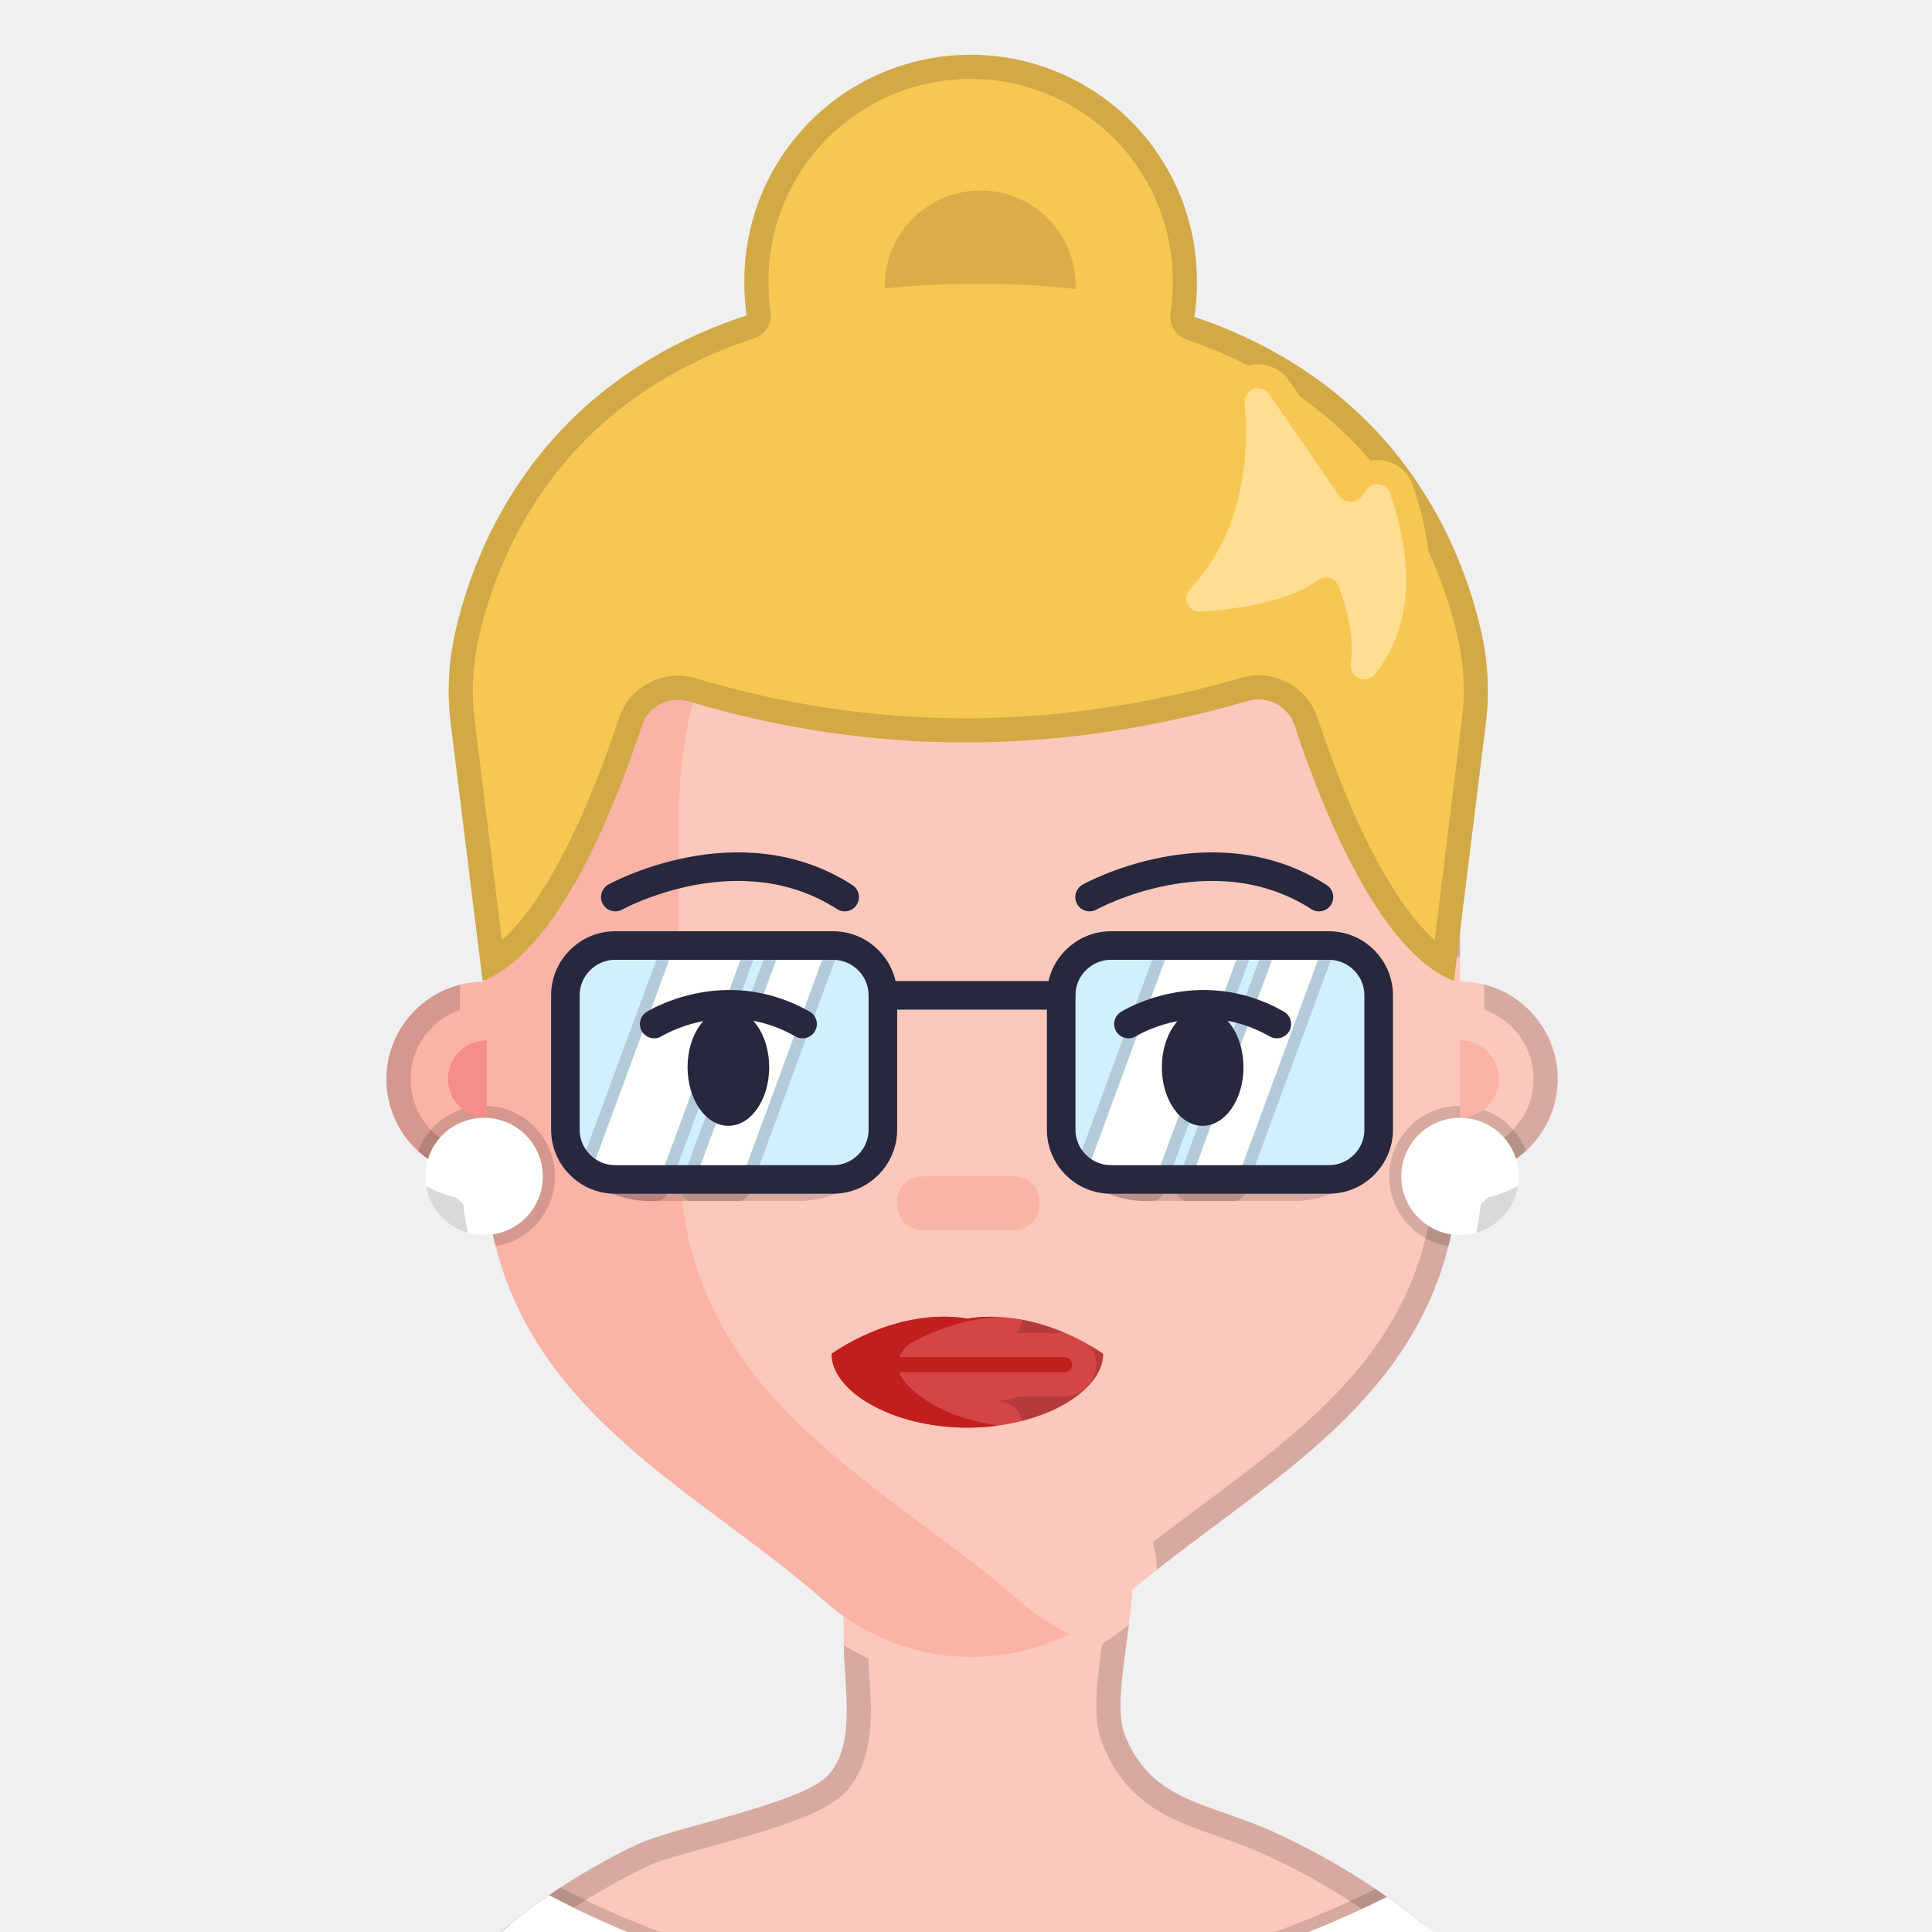
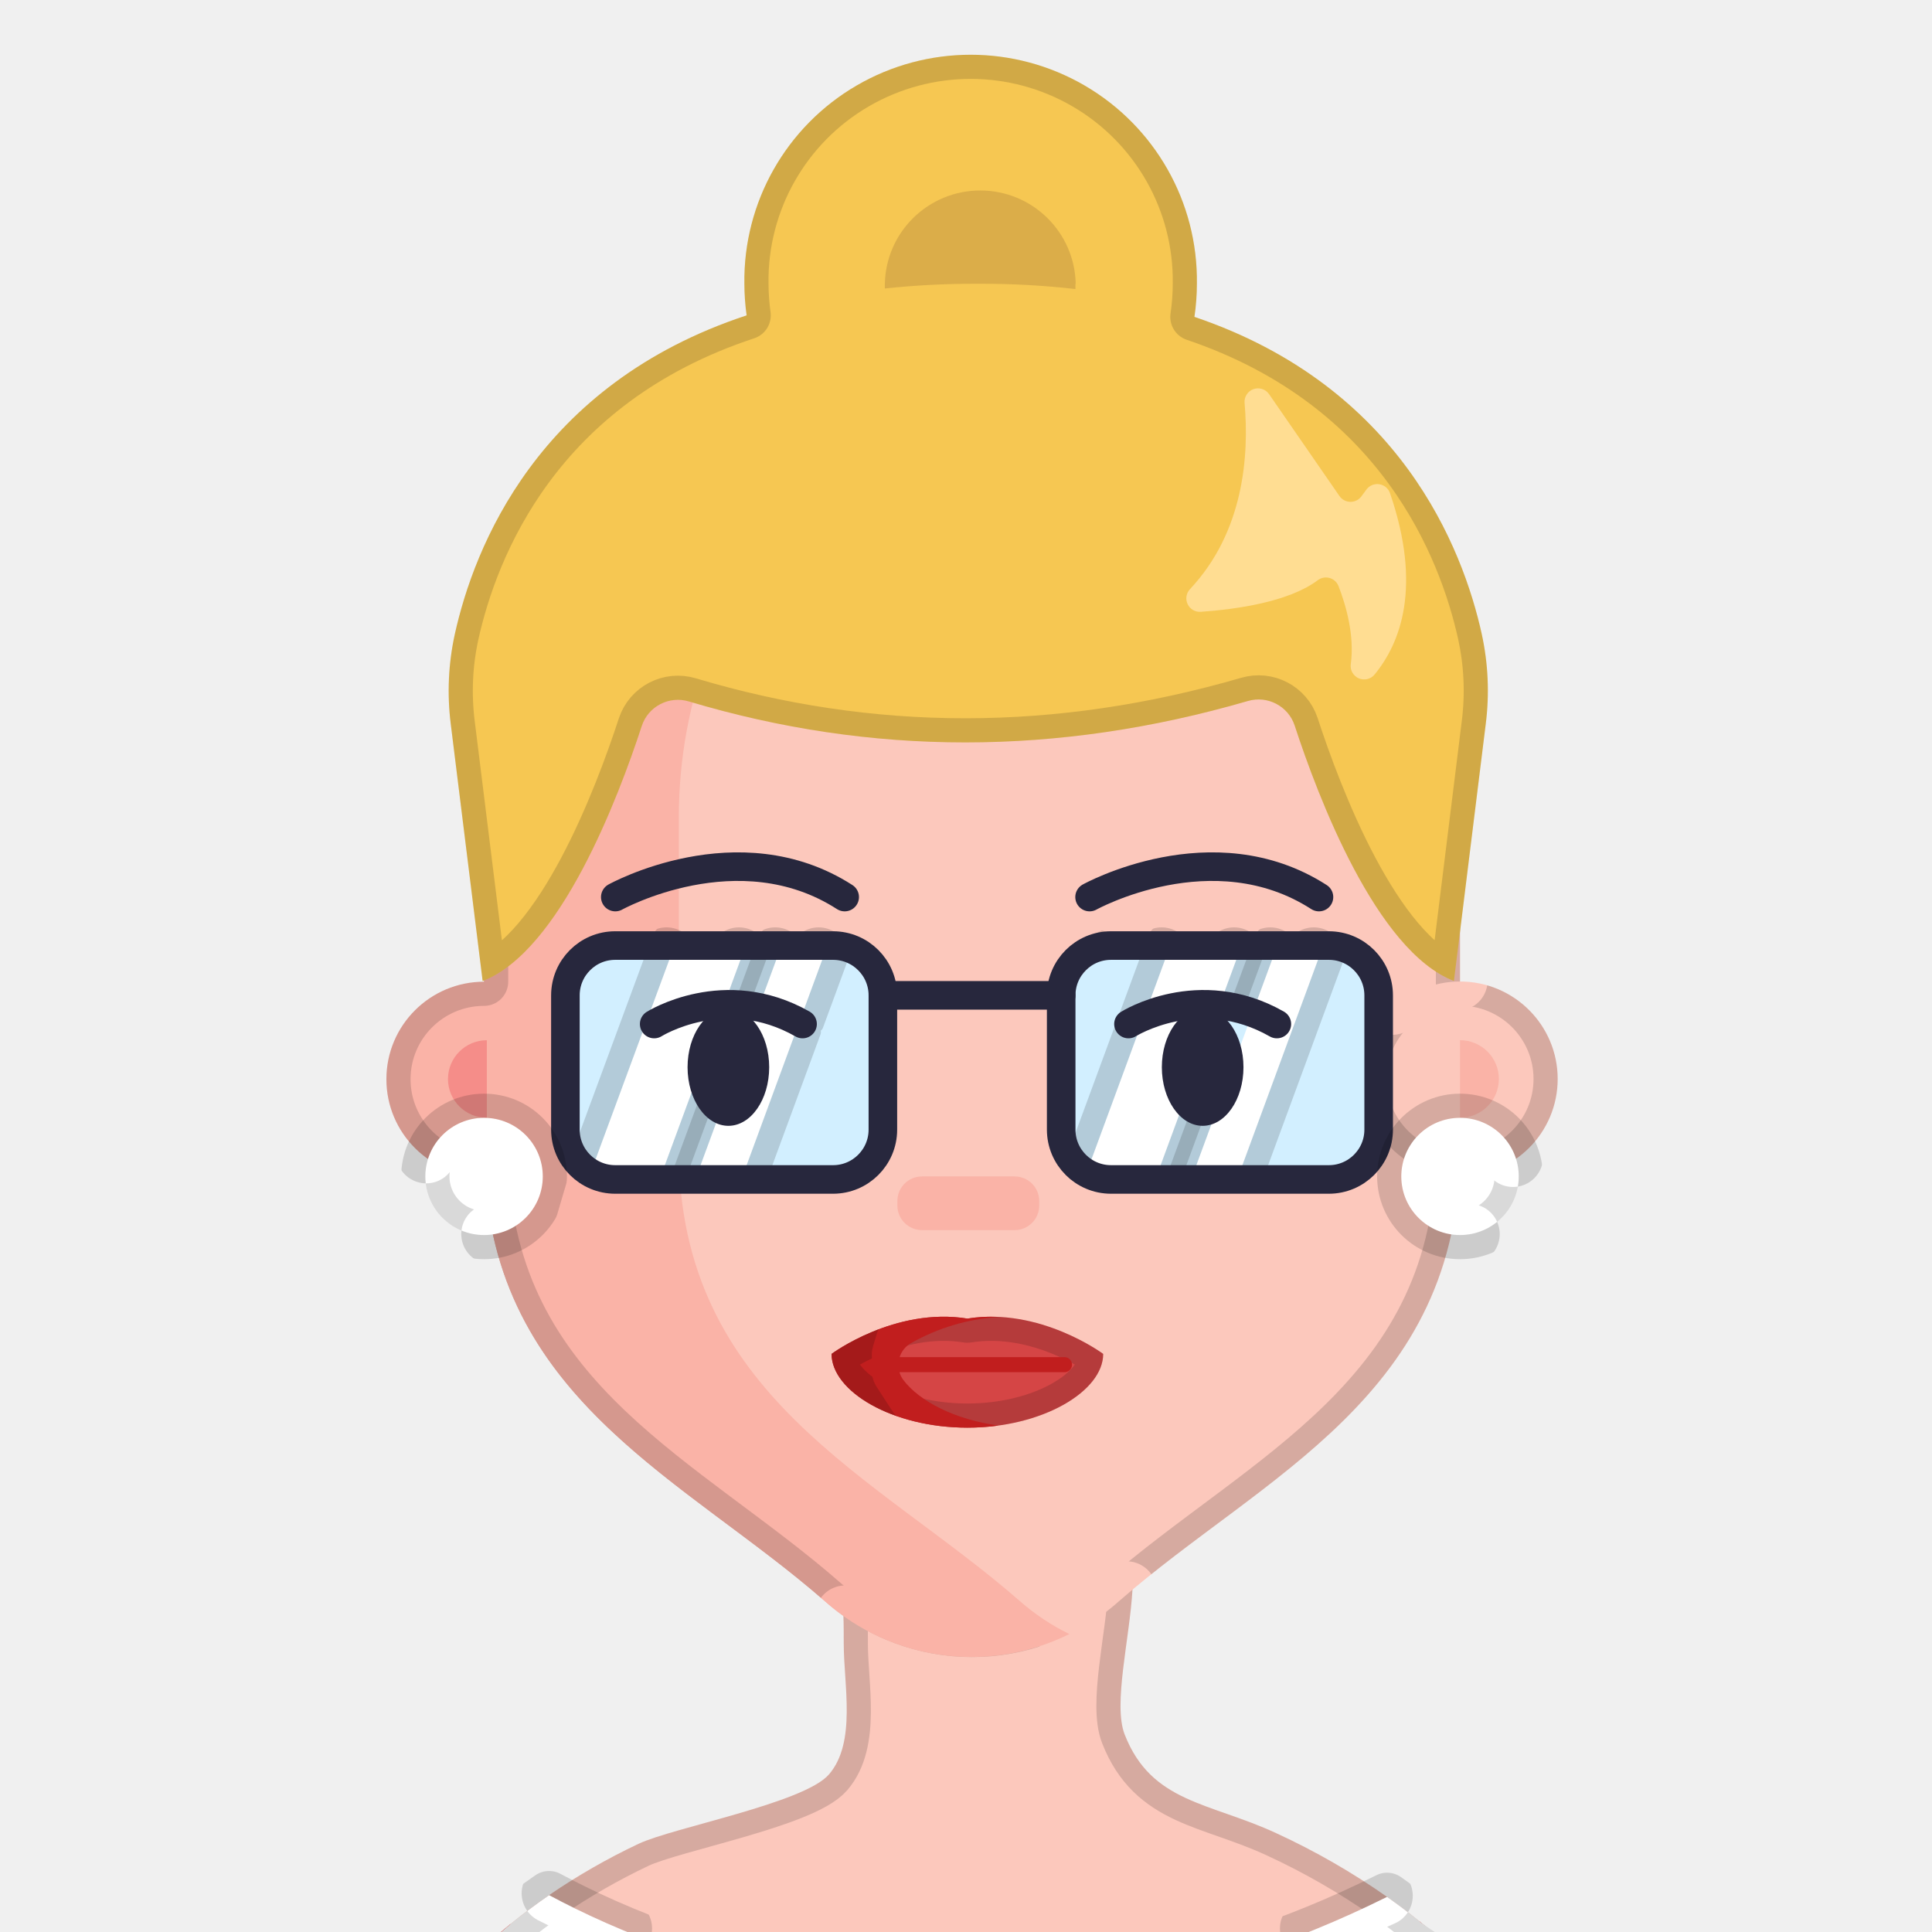
<svg xmlns="http://www.w3.org/2000/svg" id="Layer_1" viewBox="0 0 160 160">
+   <style>.abl{fill:none;stroke:#000;stroke-opacity:0.15;stroke-width:4;stroke-linejoin:round}.abc,.abk{fill:none;stroke:#000;stroke-width:5;stroke-linecap:round;stroke-linejoin:round}.abk{stroke:#fff}</style>
  <defs>
    <style>.cls-1{fill:#db1b1b;}.cls-2{fill:#fab3a7;}.cls-3{fill:#fcc8bc;}.cls-4{fill:#c11e1e;}.cls-5{fill:#d54545;}.cls-6{fill:#fff;}.cls-7{fill:#dbad49;}.cls-8{fill:#f6c752;}.cls-9{fill:#f58d89;}.cls-10{fill:#ffdd92;}.cls-11{fill:#d2efff;}.cls-12{fill:none;stroke:#27273d;stroke-linecap:round;stroke-width:2.366px;}.cls-13{fill:#27273d;}</style>
  </defs>
  <g id="Avatars">
    <g id="Artboard">
      <g id="Women">
        <g id="Avatar-Users2_45">
          <g id="Icons">
            <g fill="#fcc8bc">
              <path d="M120.993,162.166c-3.041,1.642-6.18,3.097-9.399,4.357-23.652,9.298-50.203,7.752-72.611-4.228.271-.268.545-.532.823-.791h0c.786-.744,1.612-1.46,2.466-2.156,1.016-.831,2.082-1.631,3.197-2.4,2.352-1.61,4.829-3.031,7.407-4.249,2.852-1.352,13.713-3.363,15.773-5.746,2.293-2.65,1.226-7.409,1.226-10.847,0-.872,0-1.643-.03-2.322h0c-.18-6.922-.928-4.783,5.057-6.791.686-.153,1.382-.255,2.083-.304h0c4.538-.446,14.614-.828,15.834.304.911.855,1.091,2.576.969,4.631-.23,4.093-1.626,9.515-.647,12.023,2.225,5.675,7.011,5.597,12.582,8.183,3.201,1.473,6.262,3.234,9.145,5.259h0c.928.651,1.821,1.327,2.679,2.028,1.053.848,2.052,1.724,3.011,2.64h0l.437.409Z" id="ab0" />
            </g>
-             <mask id="am0" maskUnits="userSpaceOnUse" x="0" y="0" width="160" height="160">
-               <use href="#ab0" fill="#fff" />
-               <use href="#ab1" fill="#000" stroke="#000" stroke-width="4" stroke-linejoin="round" />
-               <use href="#ab2" fill="#000" stroke="#000" stroke-width="4" stroke-linejoin="round" />
-             </mask>
-             <use href="#ab0" fill="none" stroke="#000" stroke-opacity="0.15" stroke-width="4" stroke-linejoin="round" mask="url(#am0)" />
-             <mask id="ao24_0" maskUnits="userSpaceOnUse" x="0" y="0" width="160" height="160">
+             <mask id="am0" maskUnits="userSpaceOnUse" x="-40" y="-40" width="240" height="240">
              <use href="#ab0" fill="#fff" />
            </mask>
-             <use href="#ab24" fill="none" stroke="#000" stroke-opacity="0.15" stroke-width="2" stroke-linejoin="round" mask="url(#ao24_0)" />
+             <use class="abl" href="#ab0" mask="url(#am0)" />
            <g fill="#fcc8bc">
              <path d="M120.912,67.723v27.433c0,20.463-16.321,27.02-28.219,37.428-6.943,6.197-17.443,6.197-24.385,0-11.898-10.407-28.219-16.965-28.219-37.428v-27.433c0-20.646,15.803-37.38,35.298-37.38h10.239c19.485-.017,35.288,16.718,35.288,37.38Z" id="ab1" />
            </g>
-             <mask id="am1" maskUnits="userSpaceOnUse" x="0" y="0" width="160" height="160">
+             <mask id="am1" maskUnits="userSpaceOnUse" x="-40" y="-40" width="240" height="240">
              <use href="#ab1" fill="#fff" />
-               <use href="#ab0" fill="#000" stroke="#000" stroke-width="4" stroke-linejoin="round" />
-               <use href="#ab2" fill="#000" stroke="#000" stroke-width="4" stroke-linejoin="round" />
-               <use href="#ab3" fill="#000" stroke="#000" stroke-width="4" stroke-linejoin="round" />
-               <use href="#ab6" fill="#000" stroke="#000" stroke-width="4" stroke-linejoin="round" />
-               <use href="#ab17" fill="#000" stroke="#000" stroke-width="4" stroke-linejoin="round" />
-               <use href="#ab18" fill="#000" stroke="#000" stroke-width="4" stroke-linejoin="round" />
+               <polyline class="abc" points="93.3,131.8 88.3,135.2" />
            </mask>
-             <use href="#ab1" fill="none" stroke="#000" stroke-opacity="0.15" stroke-width="4" stroke-linejoin="round" mask="url(#am1)" />
-             <mask id="ao9_1" maskUnits="userSpaceOnUse" x="0" y="0" width="160" height="160">
-               <use href="#ab1" fill="#fff" />
-             </mask>
-             <use href="#ab9" fill="none" stroke="#000" stroke-opacity="0.15" stroke-width="2" stroke-linejoin="round" mask="url(#ao9_1)" />
-             <mask id="ao10_1" maskUnits="userSpaceOnUse" x="0" y="0" width="160" height="160">
-               <use href="#ab1" fill="#fff" />
-             </mask>
-             <use href="#ab10" fill="none" stroke="#000" stroke-opacity="0.15" stroke-width="2" stroke-linejoin="round" mask="url(#ao10_1)" />
-             <mask id="ao11_1" maskUnits="userSpaceOnUse" x="0" y="0" width="160" height="160">
-               <use href="#ab1" fill="#fff" />
-             </mask>
-             <use href="#ab11" fill="none" stroke="#000" stroke-opacity="0.15" stroke-width="2" stroke-linejoin="round" mask="url(#ao11_1)" />
-             <mask id="ao12_1" maskUnits="userSpaceOnUse" x="0" y="0" width="160" height="160">
-               <use href="#ab1" fill="#fff" />
-             </mask>
-             <use href="#ab12" fill="none" stroke="#000" stroke-opacity="0.15" stroke-width="2" stroke-linejoin="round" mask="url(#ao12_1)" />
-             <mask id="ao13_1" maskUnits="userSpaceOnUse" x="0" y="0" width="160" height="160">
-               <use href="#ab1" fill="#fff" />
-             </mask>
-             <use href="#ab13" fill="none" stroke="#000" stroke-opacity="0.15" stroke-width="2" stroke-linejoin="round" mask="url(#ao13_1)" />
-             <mask id="ao14_1" maskUnits="userSpaceOnUse" x="0" y="0" width="160" height="160">
-               <use href="#ab1" fill="#fff" />
-             </mask>
-             <use href="#ab14" fill="none" stroke="#000" stroke-opacity="0.15" stroke-width="2" stroke-linejoin="round" mask="url(#ao14_1)" />
-             <mask id="ao25_1" maskUnits="userSpaceOnUse" x="0" y="0" width="160" height="160">
-               <use href="#ab1" fill="#fff" />
-             </mask>
-             <use href="#ab25" fill="none" stroke="#000" stroke-opacity="0.15" stroke-width="2" stroke-linejoin="round" mask="url(#ao25_1)" />
-             <mask id="ao26_1" maskUnits="userSpaceOnUse" x="0" y="0" width="160" height="160">
-               <use href="#ab1" fill="#fff" />
-             </mask>
-             <use href="#ab26" fill="none" stroke="#000" stroke-opacity="0.15" stroke-width="2" stroke-linejoin="round" mask="url(#ao26_1)" />
+             <use class="abl" href="#ab1" mask="url(#am1)" />
            <g fill="#fab3a7">
              <path d="M56.216,95.139v-27.416c0-19.604,14.225-35.667,32.345-37.248-.972-.095-1.954-.135-2.95-.135h-10.228c-19.495,0-35.295,16.738-35.295,37.384v13.578c-4.467,0-8.088,3.614-8.088,8.072s3.621,8.072,8.088,8.072h.078c1.172,18.682,16.694,25.138,28.135,35.153,5.561,4.954,13.583,6.034,20.26,2.728-1.494-.732-2.884-1.659-4.132-2.758-11.898-10.404-28.213-16.961-28.213-37.428Z" id="ab2" />
            </g>
-             <mask id="am2" maskUnits="userSpaceOnUse" x="0" y="0" width="160" height="160">
+             <mask id="am2" maskUnits="userSpaceOnUse" x="-40" y="-40" width="240" height="240">
              <use href="#ab2" fill="#fff" />
-               <use href="#ab0" fill="#000" stroke="#000" stroke-width="4" stroke-linejoin="round" />
-               <use href="#ab1" fill="#000" stroke="#000" stroke-width="4" stroke-linejoin="round" />
-               <use href="#ab6" fill="#000" stroke="#000" stroke-width="4" stroke-linejoin="round" />
-               <use href="#ab17" fill="#000" stroke="#000" stroke-width="4" stroke-linejoin="round" />
-               <use href="#ab18" fill="#000" stroke="#000" stroke-width="4" stroke-linejoin="round" />
+               <polyline class="abc" points="81.0,137.2 74.3,136.2 70.0,133.8" />
+               <polyline class="abc" points="57.2,58.3 56.2,63.0 56.2,71.0" />
+               <polyline class="abc" points="56.2,73.7 56.2,76.7" />
+               <polyline class="abc" points="56.2,99.0 58.5,107.7 63.8,115.7 71.3,122.5 88.2,135.0 86.3,136.2 81.0,137.2" />
            </mask>
-             <use href="#ab2" fill="none" stroke="#000" stroke-opacity="0.15" stroke-width="4" stroke-linejoin="round" mask="url(#am2)" />
-             <mask id="ao9_2" maskUnits="userSpaceOnUse" x="0" y="0" width="160" height="160">
-               <use href="#ab2" fill="#fff" />
-             </mask>
-             <use href="#ab9" fill="none" stroke="#000" stroke-opacity="0.15" stroke-width="2" stroke-linejoin="round" mask="url(#ao9_2)" />
-             <mask id="ao10_2" maskUnits="userSpaceOnUse" x="0" y="0" width="160" height="160">
-               <use href="#ab2" fill="#fff" />
-             </mask>
-             <use href="#ab10" fill="none" stroke="#000" stroke-opacity="0.15" stroke-width="2" stroke-linejoin="round" mask="url(#ao10_2)" />
-             <mask id="ao11_2" maskUnits="userSpaceOnUse" x="0" y="0" width="160" height="160">
-               <use href="#ab2" fill="#fff" />
-             </mask>
-             <use href="#ab11" fill="none" stroke="#000" stroke-opacity="0.15" stroke-width="2" stroke-linejoin="round" mask="url(#ao11_2)" />
-             <mask id="ao12_2" maskUnits="userSpaceOnUse" x="0" y="0" width="160" height="160">
-               <use href="#ab2" fill="#fff" />
-             </mask>
-             <use href="#ab12" fill="none" stroke="#000" stroke-opacity="0.15" stroke-width="2" stroke-linejoin="round" mask="url(#ao12_2)" />
-             <mask id="ao13_2" maskUnits="userSpaceOnUse" x="0" y="0" width="160" height="160">
-               <use href="#ab2" fill="#fff" />
-             </mask>
-             <use href="#ab13" fill="none" stroke="#000" stroke-opacity="0.15" stroke-width="2" stroke-linejoin="round" mask="url(#ao13_2)" />
-             <mask id="ao25_2" maskUnits="userSpaceOnUse" x="0" y="0" width="160" height="160">
-               <use href="#ab2" fill="#fff" />
-             </mask>
-             <use href="#ab25" fill="none" stroke="#000" stroke-opacity="0.15" stroke-width="2" stroke-linejoin="round" mask="url(#ao25_2)" />
+             <use class="abl" href="#ab2" mask="url(#am2)" />
            <g fill="#fcc8bc">
              <ellipse cx="120.912" cy="89.356" rx="8.088" ry="8.072" id="ab3" />
            </g>
-             <mask id="am3" maskUnits="userSpaceOnUse" x="0" y="0" width="160" height="160">
+             <mask id="am3" maskUnits="userSpaceOnUse" x="-40" y="-40" width="240" height="240">
              <use href="#ab3" fill="#fff" />
-               <use href="#ab1" fill="#000" stroke="#000" stroke-width="4" stroke-linejoin="round" />
+               <polyline class="abc" points="115.3,83.2 118.0,81.5 120.7,81.2" />
            </mask>
-             <use href="#ab3" fill="none" stroke="#000" stroke-opacity="0.15" stroke-width="4" stroke-linejoin="round" mask="url(#am3)" />
-             <mask id="ao12_3" maskUnits="userSpaceOnUse" x="0" y="0" width="160" height="160">
-               <use href="#ab3" fill="#fff" />
-             </mask>
-             <use href="#ab12" fill="none" stroke="#000" stroke-opacity="0.15" stroke-width="2" stroke-linejoin="round" mask="url(#ao12_3)" />
-             <mask id="ao14_3" maskUnits="userSpaceOnUse" x="0" y="0" width="160" height="160">
-               <use href="#ab3" fill="#fff" />
-             </mask>
-             <use href="#ab14" fill="none" stroke="#000" stroke-opacity="0.15" stroke-width="2" stroke-linejoin="round" mask="url(#ao14_3)" />
-             <mask id="ao26_3" maskUnits="userSpaceOnUse" x="0" y="0" width="160" height="160">
-               <use href="#ab3" fill="#fff" />
-             </mask>
-             <use href="#ab26" fill="none" stroke="#000" stroke-opacity="0.15" stroke-width="2" stroke-linejoin="round" mask="url(#ao26_3)" />
+             <use class="abl" href="#ab3" mask="url(#am3)" />
            <path id="Path-4" class="cls-12" d="M50.956,74.291s10.194-5.668,18.997,0" />
            <path id="Path-5" class="cls-12" d="M90.234,74.291s10.194-5.668,18.997,0" />
-             <g fill="#fab3a7">
-               <rect x="74.316" y="97.427" width="11.749" height="4.445" rx="2.038" ry="2.038" id="ab6" />
-             </g>
-             <mask id="ao9_6" maskUnits="userSpaceOnUse" x="0" y="0" width="160" height="160">
-               <use href="#ab6" fill="#fff" />
-             </mask>
-             <use href="#ab9" fill="none" stroke="#000" stroke-opacity="0.15" stroke-width="2" stroke-linejoin="round" mask="url(#ao9_6)" />
-             <mask id="ao12_6" maskUnits="userSpaceOnUse" x="0" y="0" width="160" height="160">
-               <use href="#ab6" fill="#fff" />
-             </mask>
-             <use href="#ab12" fill="none" stroke="#000" stroke-opacity="0.15" stroke-width="2" stroke-linejoin="round" mask="url(#ao12_6)" />
+             <rect id="Rectangle" class="cls-2" x="74.316" y="97.427" width="11.749" height="4.445" rx="2.038" ry="2.038" />
            <path id="Path-6" class="cls-9" d="M40.318,86.148c-1.777,0-3.218,1.438-3.218,3.211s1.441,3.211,3.218,3.211v-6.422Z" />
            <path id="Path-7" class="cls-2" d="M120.912,92.567c1.777,0,3.218-1.438,3.218-3.211s-1.441-3.211-3.218-3.211v6.422Z" />
-             <g fill="#d2efff">
-               <path d="M73.117,85.266v6.24c0,1.845-.735,3.615-2.043,4.92-1.308,1.305-3.082,2.037-4.931,2.036h-12.355c-3.849-.002-6.97-3.115-6.974-6.956v-6.24c0-3.844,3.122-6.96,6.974-6.96h12.345c.765-.002,1.525.124,2.249.372,2.829.957,4.733,3.606,4.735,6.588h0Z" id="ab9" />
-             </g>
-             <mask id="am9" maskUnits="userSpaceOnUse" x="0" y="0" width="160" height="160">
-               <use href="#ab9" fill="#fff" />
-               <use href="#ab1" fill="#000" stroke="#000" stroke-width="4" stroke-linejoin="round" />
-               <use href="#ab2" fill="#000" stroke="#000" stroke-width="4" stroke-linejoin="round" />
-               <use href="#ab6" fill="#000" stroke="#000" stroke-width="4" stroke-linejoin="round" />
-               <use href="#ab27" fill="#000" stroke="#000" stroke-width="4" stroke-linejoin="round" />
-             </mask>
-             <use href="#ab9" fill="none" stroke="#000" stroke-opacity="0.15" stroke-width="4" stroke-linejoin="round" mask="url(#am9)" />
-             <mask id="ao10_9" maskUnits="userSpaceOnUse" x="0" y="0" width="160" height="160">
-               <use href="#ab9" fill="#fff" />
-             </mask>
-             <use href="#ab10" fill="none" stroke="#000" stroke-opacity="0.15" stroke-width="2" stroke-linejoin="round" mask="url(#ao10_9)" />
-             <mask id="ao11_9" maskUnits="userSpaceOnUse" x="0" y="0" width="160" height="160">
-               <use href="#ab9" fill="#fff" />
-             </mask>
-             <use href="#ab11" fill="none" stroke="#000" stroke-opacity="0.15" stroke-width="2" stroke-linejoin="round" mask="url(#ao11_9)" />
-             <mask id="ao25_9" maskUnits="userSpaceOnUse" x="0" y="0" width="160" height="160">
-               <use href="#ab9" fill="#fff" />
-             </mask>
-             <use href="#ab25" fill="none" stroke="#000" stroke-opacity="0.15" stroke-width="2" stroke-linejoin="round" mask="url(#ao25_9)" />
+             <path id="Path-8" class="cls-11" d="M73.117,85.266v6.24c0,1.845-.735,3.615-2.043,4.92-1.308,1.305-3.082,2.037-4.931,2.036h-12.355c-3.849-.002-6.97-3.115-6.974-6.956v-6.24c0-3.844,3.122-6.96,6.974-6.96h12.345c.765-.002,1.525.124,2.249.372,2.829.957,4.733,3.606,4.735,6.588h0Z" />
            <g fill="#fff">
              <path d="M61.76,78.306l-7.424,20.155h-.549c-1.739.003-3.416-.646-4.698-1.818l6.774-18.337h5.897Z" id="ab10" />
            </g>
-             <mask id="am10" maskUnits="userSpaceOnUse" x="0" y="0" width="160" height="160">
-               <use href="#ab10" fill="#fff" />
-               <use href="#ab11" fill="#000" stroke="#000" stroke-width="4" stroke-linejoin="round" />
-               <use href="#ab1" fill="#000" stroke="#000" stroke-width="4" stroke-linejoin="round" />
-               <use href="#ab2" fill="#000" stroke="#000" stroke-width="4" stroke-linejoin="round" />
-               <use href="#ab9" fill="#000" stroke="#000" stroke-width="4" stroke-linejoin="round" />
-               <use href="#ab27" fill="#000" stroke="#000" stroke-width="4" stroke-linejoin="round" />
+             <mask id="ao10" maskUnits="userSpaceOnUse" x="-40" y="-40" width="240" height="240">
+               <polyline class="abk" points="49.2,95.7 53.0,85.5" />
+               <polyline class="abk" points="53.8,83.0 55.2,79.3" />
+               <polyline class="abk" points="61.2,79.3 60.2,81.7" />
+               <polyline class="abk" points="57.0,90.5 55.0,96.2" />
+               <use href="#ab10" fill="#000" />
            </mask>
-             <use href="#ab10" fill="none" stroke="#000" stroke-opacity="0.15" stroke-width="4" stroke-linejoin="round" mask="url(#am10)" />
+             <use class="abl" href="#ab10" mask="url(#ao10)" />
            <g fill="#fff">
              <path d="M68.392,78.678l-7.282,19.784h-3.817l7.427-20.155h1.422c.765-.002,1.525.124,2.249.372Z" id="ab11" />
            </g>
-             <mask id="am11" maskUnits="userSpaceOnUse" x="0" y="0" width="160" height="160">
-               <use href="#ab11" fill="#fff" />
-               <use href="#ab10" fill="#000" stroke="#000" stroke-width="4" stroke-linejoin="round" />
-               <use href="#ab1" fill="#000" stroke="#000" stroke-width="4" stroke-linejoin="round" />
-               <use href="#ab2" fill="#000" stroke="#000" stroke-width="4" stroke-linejoin="round" />
-               <use href="#ab9" fill="#000" stroke="#000" stroke-width="4" stroke-linejoin="round" />
-               <use href="#ab27" fill="#000" stroke="#000" stroke-width="4" stroke-linejoin="round" />
+             <mask id="ao11" maskUnits="userSpaceOnUse" x="-40" y="-40" width="240" height="240">
+               <polyline class="abk" points="57.8,96.0 59.2,93.0" />
+               <polyline class="abk" points="63.2,82.0 64.2,79.3" />
+               <polyline class="abk" points="67.8,79.3 66.3,83.5" />
+               <polyline class="abk" points="65.5,85.7 61.7,96.2" />
+               <use href="#ab11" fill="#000" />
            </mask>
-             <use href="#ab11" fill="none" stroke="#000" stroke-opacity="0.15" stroke-width="4" stroke-linejoin="round" mask="url(#am11)" />
+             <use class="abl" href="#ab11" mask="url(#ao11)" />
            <g fill="#d2efff">
              <path d="M114.176,85.266v6.24c-.002,3.842-3.123,6.956-6.974,6.956h-12.345c-3.849-.004-6.969-3.115-6.977-6.956v-6.24c.002-3.844,3.125-6.96,6.977-6.96h12.345c.765-.002,1.525.124,2.249.372,2.825.961,4.724,3.609,4.725,6.588h0Z" id="ab12" />
            </g>
-             <mask id="am12" maskUnits="userSpaceOnUse" x="0" y="0" width="160" height="160">
-               <use href="#ab12" fill="#fff" />
-               <use href="#ab1" fill="#000" stroke="#000" stroke-width="4" stroke-linejoin="round" />
-               <use href="#ab2" fill="#000" stroke="#000" stroke-width="4" stroke-linejoin="round" />
-               <use href="#ab3" fill="#000" stroke="#000" stroke-width="4" stroke-linejoin="round" />
-               <use href="#ab6" fill="#000" stroke="#000" stroke-width="4" stroke-linejoin="round" />
-               <use href="#ab27" fill="#000" stroke="#000" stroke-width="4" stroke-linejoin="round" />
+             <mask id="ao12" maskUnits="userSpaceOnUse" x="-40" y="-40" width="240" height="240">
+               <polyline class="abk" points="89.2,81.0 90.7,79.5" />
+               <use href="#ab12" fill="#000" />
            </mask>
-             <use href="#ab12" fill="none" stroke="#000" stroke-opacity="0.15" stroke-width="4" stroke-linejoin="round" mask="url(#am12)" />
-             <mask id="ao13_12" maskUnits="userSpaceOnUse" x="0" y="0" width="160" height="160">
-               <use href="#ab12" fill="#fff" />
-             </mask>
-             <use href="#ab13" fill="none" stroke="#000" stroke-opacity="0.15" stroke-width="2" stroke-linejoin="round" mask="url(#ao13_12)" />
-             <mask id="ao14_12" maskUnits="userSpaceOnUse" x="0" y="0" width="160" height="160">
-               <use href="#ab12" fill="#fff" />
-             </mask>
-             <use href="#ab14" fill="none" stroke="#000" stroke-opacity="0.15" stroke-width="2" stroke-linejoin="round" mask="url(#ao14_12)" />
-             <mask id="ao26_12" maskUnits="userSpaceOnUse" x="0" y="0" width="160" height="160">
-               <use href="#ab12" fill="#fff" />
-             </mask>
-             <use href="#ab26" fill="none" stroke="#000" stroke-opacity="0.15" stroke-width="2" stroke-linejoin="round" mask="url(#ao26_12)" />
+             <use class="abl" href="#ab12" mask="url(#ao12)" />
            <g fill="#fff">
              <path d="M102.819,78.306l-7.424,20.155h-.539c-1.739.003-3.416-.646-4.698-1.818l6.757-18.337h5.903Z" id="ab13" />
            </g>
-             <mask id="am13" maskUnits="userSpaceOnUse" x="0" y="0" width="160" height="160">
-               <use href="#ab13" fill="#fff" />
-               <use href="#ab14" fill="#000" stroke="#000" stroke-width="4" stroke-linejoin="round" />
-               <use href="#ab1" fill="#000" stroke="#000" stroke-width="4" stroke-linejoin="round" />
-               <use href="#ab2" fill="#000" stroke="#000" stroke-width="4" stroke-linejoin="round" />
-               <use href="#ab12" fill="#000" stroke="#000" stroke-width="4" stroke-linejoin="round" />
-               <use href="#ab27" fill="#000" stroke="#000" stroke-width="4" stroke-linejoin="round" />
+             <mask id="ao13" maskUnits="userSpaceOnUse" x="-40" y="-40" width="240" height="240">
+               <polyline class="abk" points="90.2,95.7 94.0,85.5" />
+               <polyline class="abk" points="95.2,82.3 96.2,79.3" />
+               <polyline class="abk" points="102.2,79.3 101.5,81.7" />
+               <polyline class="abk" points="97.3,92.5 96.0,96.2" />
+               <use href="#ab13" fill="#000" />
            </mask>
-             <use href="#ab13" fill="none" stroke="#000" stroke-opacity="0.15" stroke-width="4" stroke-linejoin="round" mask="url(#am13)" />
+             <use class="abl" href="#ab13" mask="url(#ao13)" />
            <g fill="#fff">
              <path d="M109.451,78.678l-7.285,19.784h-3.814l7.427-20.155h1.422c.765-.002,1.525.124,2.249.372h0Z" id="ab14" />
            </g>
-             <mask id="am14" maskUnits="userSpaceOnUse" x="0" y="0" width="160" height="160">
-               <use href="#ab14" fill="#fff" />
-               <use href="#ab13" fill="#000" stroke="#000" stroke-width="4" stroke-linejoin="round" />
-               <use href="#ab1" fill="#000" stroke="#000" stroke-width="4" stroke-linejoin="round" />
-               <use href="#ab3" fill="#000" stroke="#000" stroke-width="4" stroke-linejoin="round" />
-               <use href="#ab12" fill="#000" stroke="#000" stroke-width="4" stroke-linejoin="round" />
-               <use href="#ab27" fill="#000" stroke="#000" stroke-width="4" stroke-linejoin="round" />
+             <mask id="ao14" maskUnits="userSpaceOnUse" x="-40" y="-40" width="240" height="240">
+               <polyline class="abk" points="99.2,96.0 100.2,93.0" />
+               <polyline class="abk" points="104.2,82.3 105.2,79.3" />
+               <polyline class="abk" points="108.8,79.3 107.0,84.8" />
+               <polyline class="abk" points="106.8,85.0 102.8,96.0" />
+               <use href="#ab14" fill="#000" />
            </mask>
-             <use href="#ab14" fill="none" stroke="#000" stroke-opacity="0.15" stroke-width="4" stroke-linejoin="round" mask="url(#am14)" />
+             <use class="abl" href="#ab14" mask="url(#ao14)" />
            <rect id="Rectangle-2" class="cls-12" x="46.824" y="78.306" width="26.292" height="19.371" rx="4.127" ry="4.127" />
            <rect id="Rectangle-3" class="cls-12" x="87.883" y="78.306" width="26.292" height="19.371" rx="4.127" ry="4.127" />
            <line id="Path-14" class="cls-12" x1="73.117" y1="82.43" x2="87.883" y2="82.43" />
            <g fill="#d54545">
              <path d="M80.114,109.2c-6.012-.973-11.244,2.924-11.244,2.924,0,3.1,5.033,6.108,11.244,6.108h0c6.212,0,11.248-3.008,11.248-6.108,0,0-5.236-3.897-11.248-2.924Z" id="ab17" />
            </g>
-             <mask id="am17" maskUnits="userSpaceOnUse" x="0" y="0" width="160" height="160">
+             <mask id="am17" maskUnits="userSpaceOnUse" x="-40" y="-40" width="240" height="240">
              <use href="#ab17" fill="#fff" />
-               <use href="#ab18" fill="#000" stroke="#000" stroke-width="4" stroke-linejoin="round" />
            </mask>
-             <use href="#ab17" fill="none" stroke="#000" stroke-opacity="0.15" stroke-width="4" stroke-linejoin="round" mask="url(#am17)" />
+             <use class="abl" href="#ab17" mask="url(#am17)" />
            <g fill="#c11e1e">
              <path d="M88.117,112.391h-13.612c.156-.494.495-.91.948-1.163,2.218-1.255,4.691-1.994,7.234-2.163-.859-.047-1.721-.001-2.571.135-6.012-.97-11.248,2.924-11.248,2.924,0,3.096,5.033,6.108,11.248,6.108.861 0,1.721-.057,2.574-.172-3.61-.5-6.55-2.001-7.905-3.809-.132-.186-.233-.393-.298-.612h13.619c.234.017.458-.098.581-.298.122-.2.122-.452,0-.652-.122-.2-.347-.315-.581-.298h.01Z" id="ab18" />
            </g>
-             <mask id="am18" maskUnits="userSpaceOnUse" x="0" y="0" width="160" height="160">
+             <mask id="am18" maskUnits="userSpaceOnUse" x="-40" y="-40" width="240" height="240">
              <use href="#ab18" fill="#fff" />
-               <use href="#ab17" fill="#000" stroke="#000" stroke-width="4" stroke-linejoin="round" />
+               <polyline class="abc" points="80.2,109.3 75.0,111.2 74.7,112.2 88.5,112.7 88.3,113.5 74.7,113.5 76.0,115.5 81.3,117.5 81.3,118.2" />
            </mask>
-             <use href="#ab18" fill="none" stroke="#000" stroke-opacity="0.15" stroke-width="4" stroke-linejoin="round" mask="url(#am18)" />
+             <use class="abl" href="#ab18" mask="url(#am18)" />
            <ellipse id="Oval-2" class="cls-13" cx="60.321" cy="88.382" rx="3.38" ry="4.854" />
            <ellipse id="Oval-3" class="cls-13" cx="99.599" cy="88.382" rx="3.38" ry="4.854" />
            <path id="Path-17" class="cls-12" d="M54.177,84.806s5.836-3.678,12.288,0" />
            <path id="Path-18" class="cls-12" d="M93.455,84.806s5.836-3.678,12.288,0" />
            <path id="Path-19" class="cls-1" d="M120.993,162.166c-3.041,1.642-6.18,3.097-9.399,4.357-23.652,9.298-50.203,7.752-72.611-4.228.271-.268.545-.532.823-.791h0c.786-.744,1.612-1.46,2.466-2.156l23.962,10.086,23.918-.297,22.665-7.436,4.742-2.576c1.053.848,2.052,1.724,3.011,2.64h0l.423.402Z" />
            <g fill="#fff">
              <path d="M122.233,162.7c-2.889,1.772-7.552,2.421-10.638,3.823-19.22,7.514-40.49,7.964-60.012,1.271-4.089-1.775-9.351-2.682-13.098-5.094.786-.744,2.937-2.657,3.791-3.353,1.016-.831,2.082-1.631,3.197-2.4,10.767,5.777,37.323,16.106,69.4.142.928.651,1.821,1.327,2.679,2.028,1.057.848,2.71,1.616,4.681,3.583Z" id="ab24" />
            </g>
-             <mask id="am24" maskUnits="userSpaceOnUse" x="0" y="0" width="160" height="160">
+             <mask id="am24" maskUnits="userSpaceOnUse" x="-40" y="-40" width="240" height="240">
              <use href="#ab24" fill="#fff" />
-               <use href="#ab0" fill="#000" stroke="#000" stroke-width="4" stroke-linejoin="round" />
+               <polyline class="abc" points="45.7,156.8 51.5,159.7" />
+               <polyline class="abc" points="108.5,159.7 114.5,157.0" />
            </mask>
-             <use href="#ab24" fill="none" stroke="#000" stroke-opacity="0.15" stroke-width="4" stroke-linejoin="round" mask="url(#am24)" />
+             <use class="abl" href="#ab24" mask="url(#am24)" />
+             <mask id="ao24" maskUnits="userSpaceOnUse" x="-40" y="-40" width="240" height="240">
+               <polyline class="abk" points="45.7,156.8 51.5,159.7" />
+               <polyline class="abk" points="108.5,159.7 114.5,157.0" />
+               <use href="#ab24" fill="#000" />
+             </mask>
+             <use class="abl" href="#ab24" mask="url(#ao24)" />
            <g fill="#fff">
              <ellipse cx="40.088" cy="97.427" rx="4.864" ry="4.854" id="ab25" />
            </g>
-             <mask id="am25" maskUnits="userSpaceOnUse" x="0" y="0" width="160" height="160">
+             <mask id="am25" maskUnits="userSpaceOnUse" x="-40" y="-40" width="240" height="240">
              <use href="#ab25" fill="#fff" />
-               <use href="#ab1" fill="#000" stroke="#000" stroke-width="4" stroke-linejoin="round" />
-               <use href="#ab2" fill="#000" stroke="#000" stroke-width="4" stroke-linejoin="round" />
-               <use href="#ab9" fill="#000" stroke="#000" stroke-width="4" stroke-linejoin="round" />
+               <polyline class="abc" points="35.3,95.5 37.7,92.8 39.7,92.5" />
+               <polyline class="abc" points="40.0,92.5 42.7,93.2 44.8,96.3 43.5,100.7 40.7,102.2" />
            </mask>
-             <use href="#ab25" fill="none" stroke="#000" stroke-opacity="0.15" stroke-width="4" stroke-linejoin="round" mask="url(#am25)" />
+             <use class="abl" href="#ab25" mask="url(#am25)" />
+             <mask id="ao25" maskUnits="userSpaceOnUse" x="-40" y="-40" width="240" height="240">
+               <polyline class="abk" points="35.3,95.5 37.7,92.8 39.7,92.5" />
+               <polyline class="abk" points="40.0,92.5 42.7,93.2 44.8,96.3 43.5,100.7 40.7,102.2" />
+               <use href="#ab25" fill="#000" />
+             </mask>
+             <use class="abl" href="#ab25" mask="url(#ao25)" />
            <g fill="#fff">
              <ellipse cx="120.912" cy="97.427" rx="4.864" ry="4.854" id="ab26" />
            </g>
-             <mask id="am26" maskUnits="userSpaceOnUse" x="0" y="0" width="160" height="160">
+             <mask id="am26" maskUnits="userSpaceOnUse" x="-40" y="-40" width="240" height="240">
              <use href="#ab26" fill="#fff" />
-               <use href="#ab1" fill="#000" stroke="#000" stroke-width="4" stroke-linejoin="round" />
-               <use href="#ab3" fill="#000" stroke="#000" stroke-width="4" stroke-linejoin="round" />
-               <use href="#ab12" fill="#000" stroke="#000" stroke-width="4" stroke-linejoin="round" />
+               <polyline class="abc" points="121.7,102.2 120.0,102.2 117.2,100.7 115.8,98.0 116.2,96.0" />
+               <polyline class="abc" points="116.2,95.7 118.0,93.2 121.0,92.5" />
+               <polyline class="abc" points="121.3,92.5 123.0,92.8 125.3,95.8" />
            </mask>
-             <use href="#ab26" fill="none" stroke="#000" stroke-opacity="0.15" stroke-width="4" stroke-linejoin="round" mask="url(#am26)" />
+             <use class="abl" href="#ab26" mask="url(#am26)" />
+             <mask id="ao26" maskUnits="userSpaceOnUse" x="-40" y="-40" width="240" height="240">
+               <polyline class="abk" points="121.7,102.2 120.0,102.2 117.2,100.7 115.8,98.0 116.2,96.0" />
+               <polyline class="abk" points="116.2,95.7 118.0,93.2 121.0,92.5" />
+               <polyline class="abk" points="121.3,92.5 123.0,92.8 125.3,95.8" />
+               <use href="#ab26" fill="#000" />
+             </mask>
+             <use class="abl" href="#ab26" mask="url(#ao26)" />
            <g fill="#f6c752">
              <path d="M122.714,52.513c-1.575-7.125-6.774-20.51-23.796-26.27.135-.912.203-1.833.203-2.755.091-6.741-3.461-13.009-9.295-16.406-5.835-3.397-13.05-3.397-18.885,0-5.835,3.397-9.386,9.665-9.295,16.406.002.88.064,1.758.186,2.63-17.317,5.706-22.577,19.233-24.165,26.395-.536,2.441-.65,4.956-.339,7.436l2.642,21.295c6.435-2.474,11.255-15.237,13.178-21.122.534-1.627,2.274-2.529,3.915-2.028,15.089,4.512,30.512,4.539,46.271-.037,1.631-.484,3.353.415,3.885,2.028,1.917,5.871,6.753,18.675,13.188,21.153l2.638-21.295c.313-2.477.201-4.99-.332-7.429h0Z" id="ab27" />
            </g>
-             <mask id="am27" maskUnits="userSpaceOnUse" x="0" y="0" width="160" height="160">
+             <mask id="am27" maskUnits="userSpaceOnUse" x="-40" y="-40" width="240" height="240">
              <use href="#ab27" fill="#fff" />
-               <use href="#ab28" fill="#000" stroke="#000" stroke-width="4" stroke-linejoin="round" />
-               <use href="#ab29" fill="#000" stroke="#000" stroke-width="4" stroke-linejoin="round" />
            </mask>
-             <use href="#ab27" fill="none" stroke="#000" stroke-opacity="0.15" stroke-width="4" stroke-linejoin="round" mask="url(#am27)" />
-             <g fill="#ffdd92">
-               <path d="M103.07,33.365c.383,4.357-.058,10.668-4.515,15.42-.318.333-.399.827-.203,1.243.196.417.627.671,1.087.64,2.953-.206,7.285-.818,9.676-2.606.277-.217.641-.291.981-.2.34.091.618.336.75.663.603,1.558,1.355,4.093,1.016,6.507-.055.494.224.964.684,1.153s.99.053,1.3-.335c2.137-2.606,3.932-7.254,1.267-15.011-.135-.392-.477-.677-.888-.738-.411-.062-.822.109-1.066.444l-.413.561c-.214.29-.555.459-.916.454-.361-.005-.697-.184-.902-.481l-5.839-8.45c-.291-.408-.819-.572-1.291-.4s-.769.638-.728,1.137Z" id="ab28" />
-             </g>
-             <g fill="#dbad49">
-               <path d="M89.062,23.501v.436c-2.619-.298-5.252-.444-7.888-.436h-.383c-2.509-.006-5.017.125-7.512.392v-.392c.089-4.292,3.601-7.726,7.903-7.726s7.814,3.433,7.903,7.726h-.024Z" id="ab29" />
-             </g>
+             <use class="abl" href="#ab27" mask="url(#am27)" />
+             <path id="Path-22" class="cls-10" d="M103.07,33.365c.383,4.357-.058,10.668-4.515,15.42-.318.333-.399.827-.203,1.243.196.417.627.671,1.087.64,2.953-.206,7.285-.818,9.676-2.606.277-.217.641-.291.981-.2.34.091.618.336.75.663.603,1.558,1.355,4.093,1.016,6.507-.055.494.224.964.684,1.153s.99.053,1.3-.335c2.137-2.606,3.932-7.254,1.267-15.011-.135-.392-.477-.677-.888-.738-.411-.062-.822.109-1.066.444l-.413.561c-.214.29-.555.459-.916.454-.361-.005-.697-.184-.902-.481l-5.839-8.45c-.291-.408-.819-.572-1.291-.4s-.769.638-.728,1.137Z" />
+             <path id="Path-23" class="cls-7" d="M89.062,23.501v.436c-2.619-.298-5.252-.444-7.888-.436h-.383c-2.509-.006-5.017.125-7.512.392v-.392c.089-4.292,3.601-7.726,7.903-7.726s7.814,3.433,7.903,7.726h-.024Z" />
          </g>
        </g>
      </g>
    </g>
  </g>
</svg>
